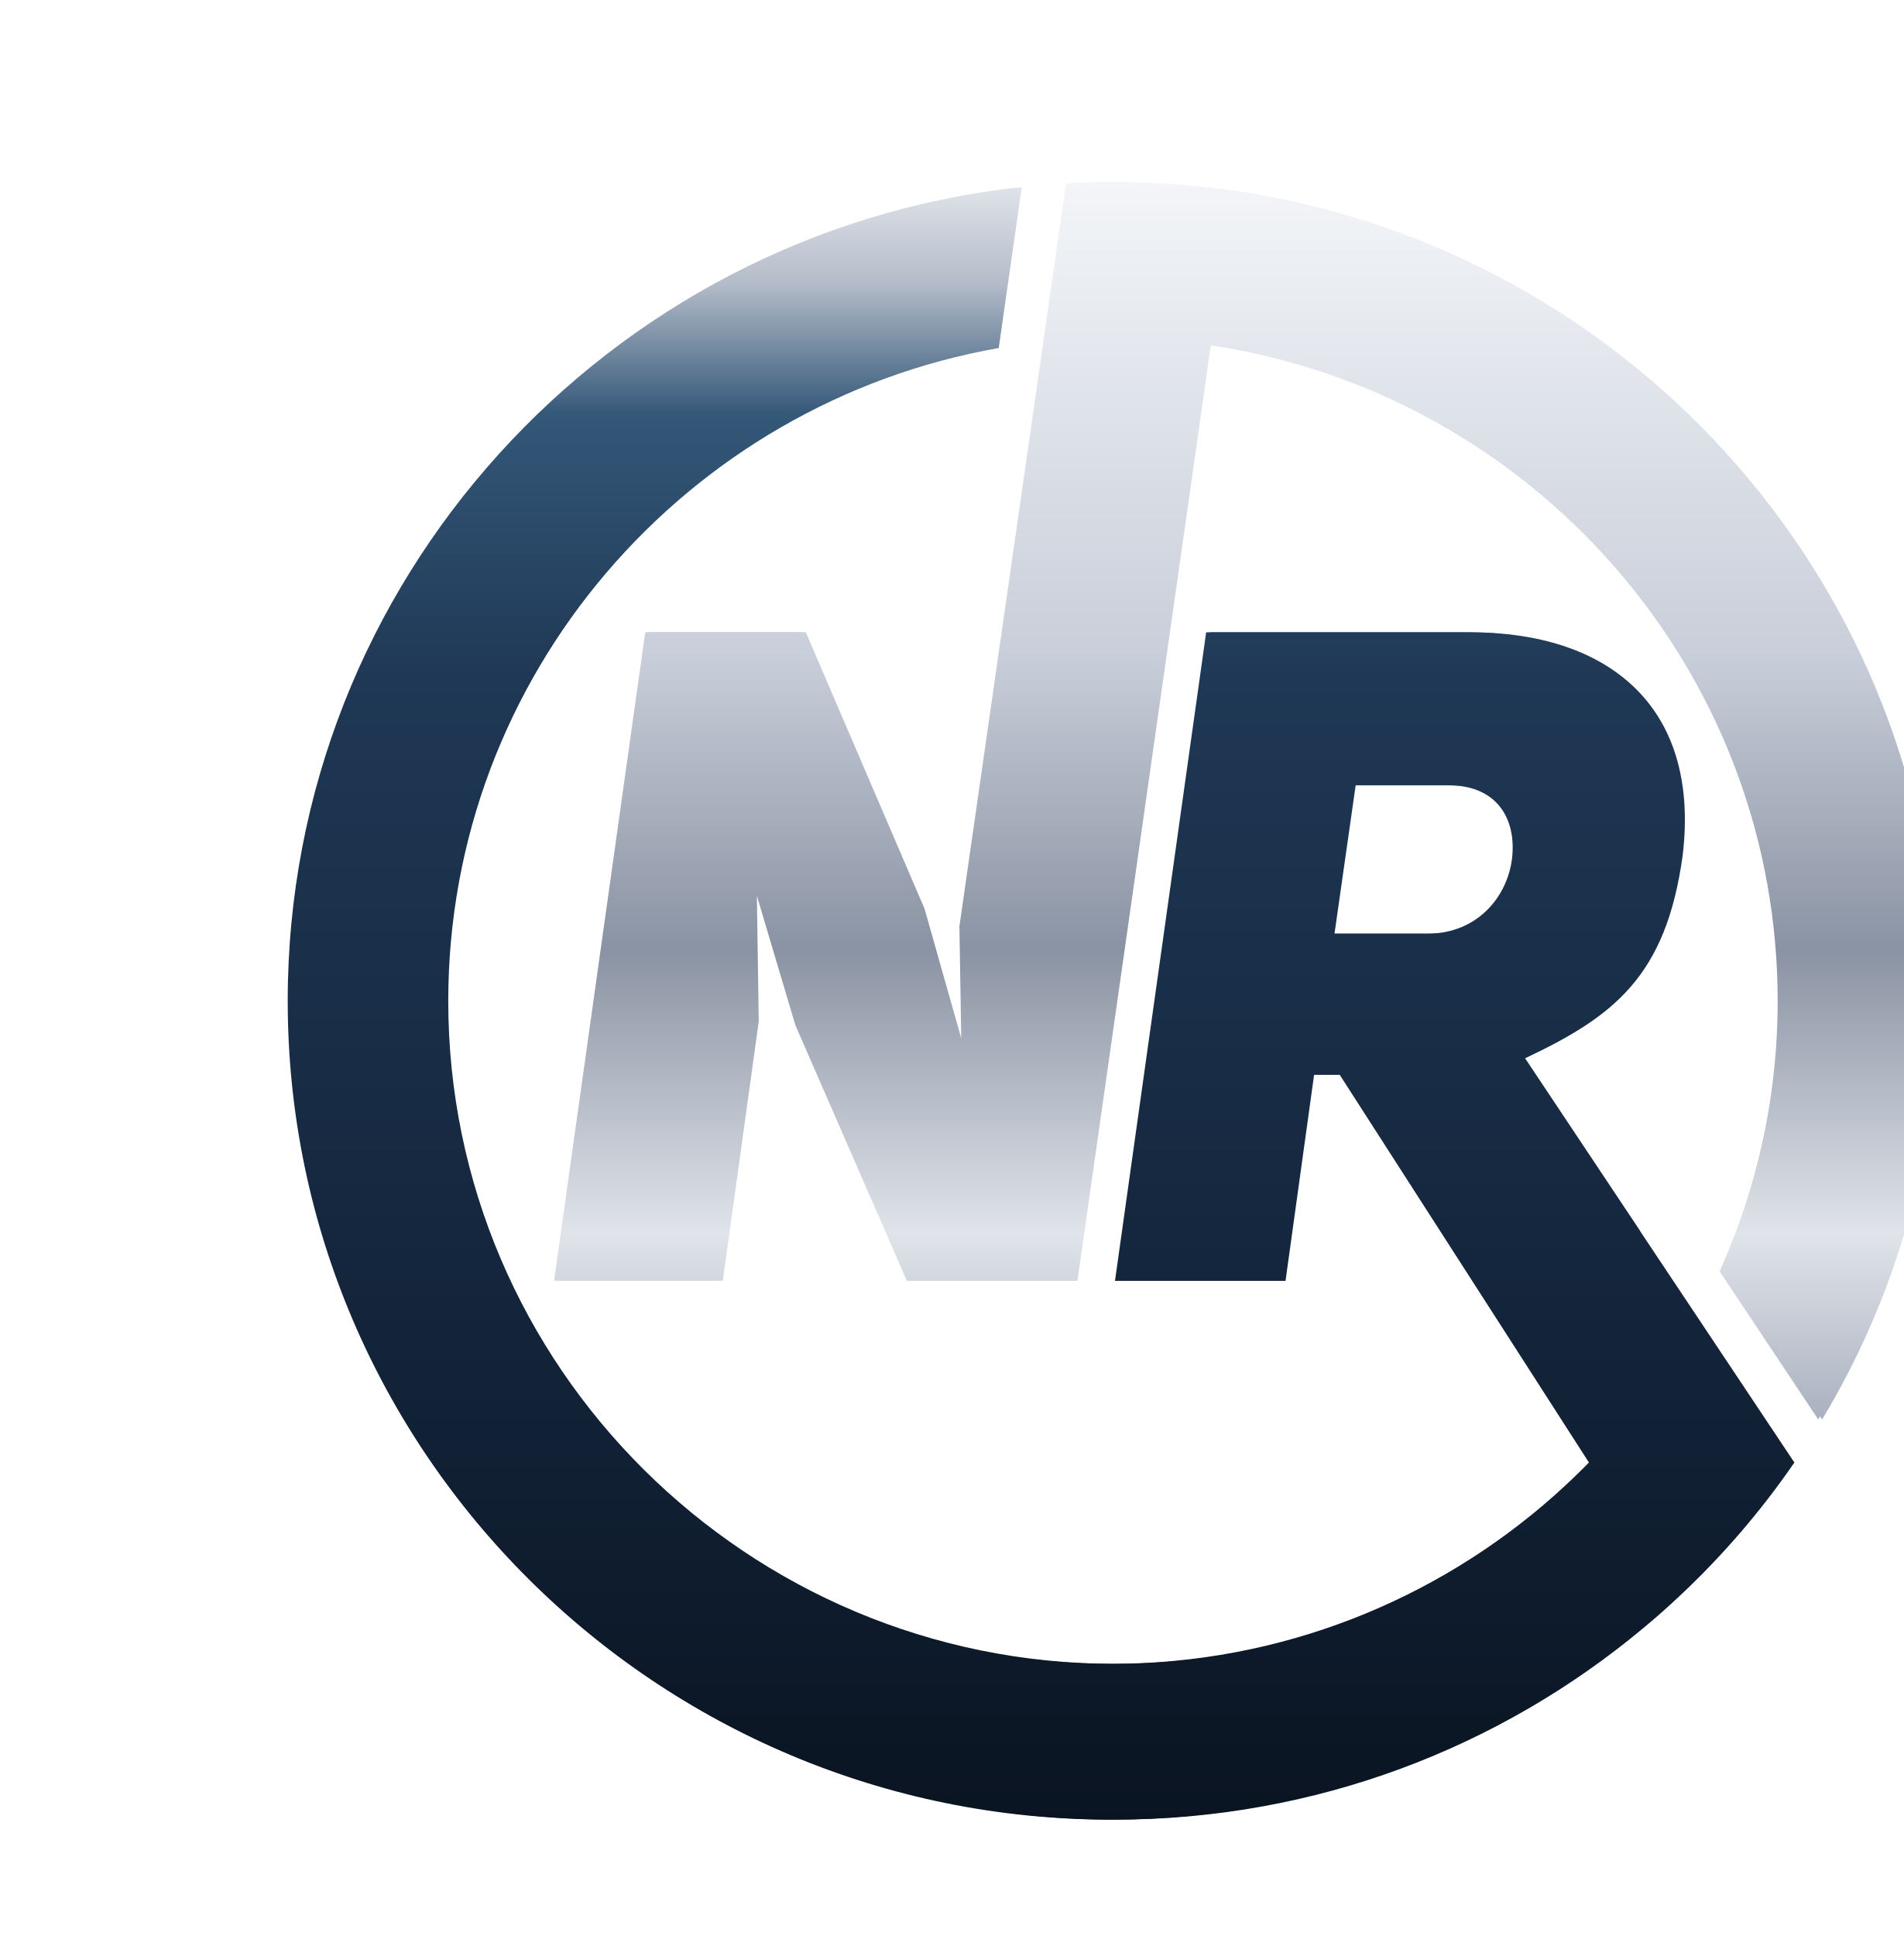
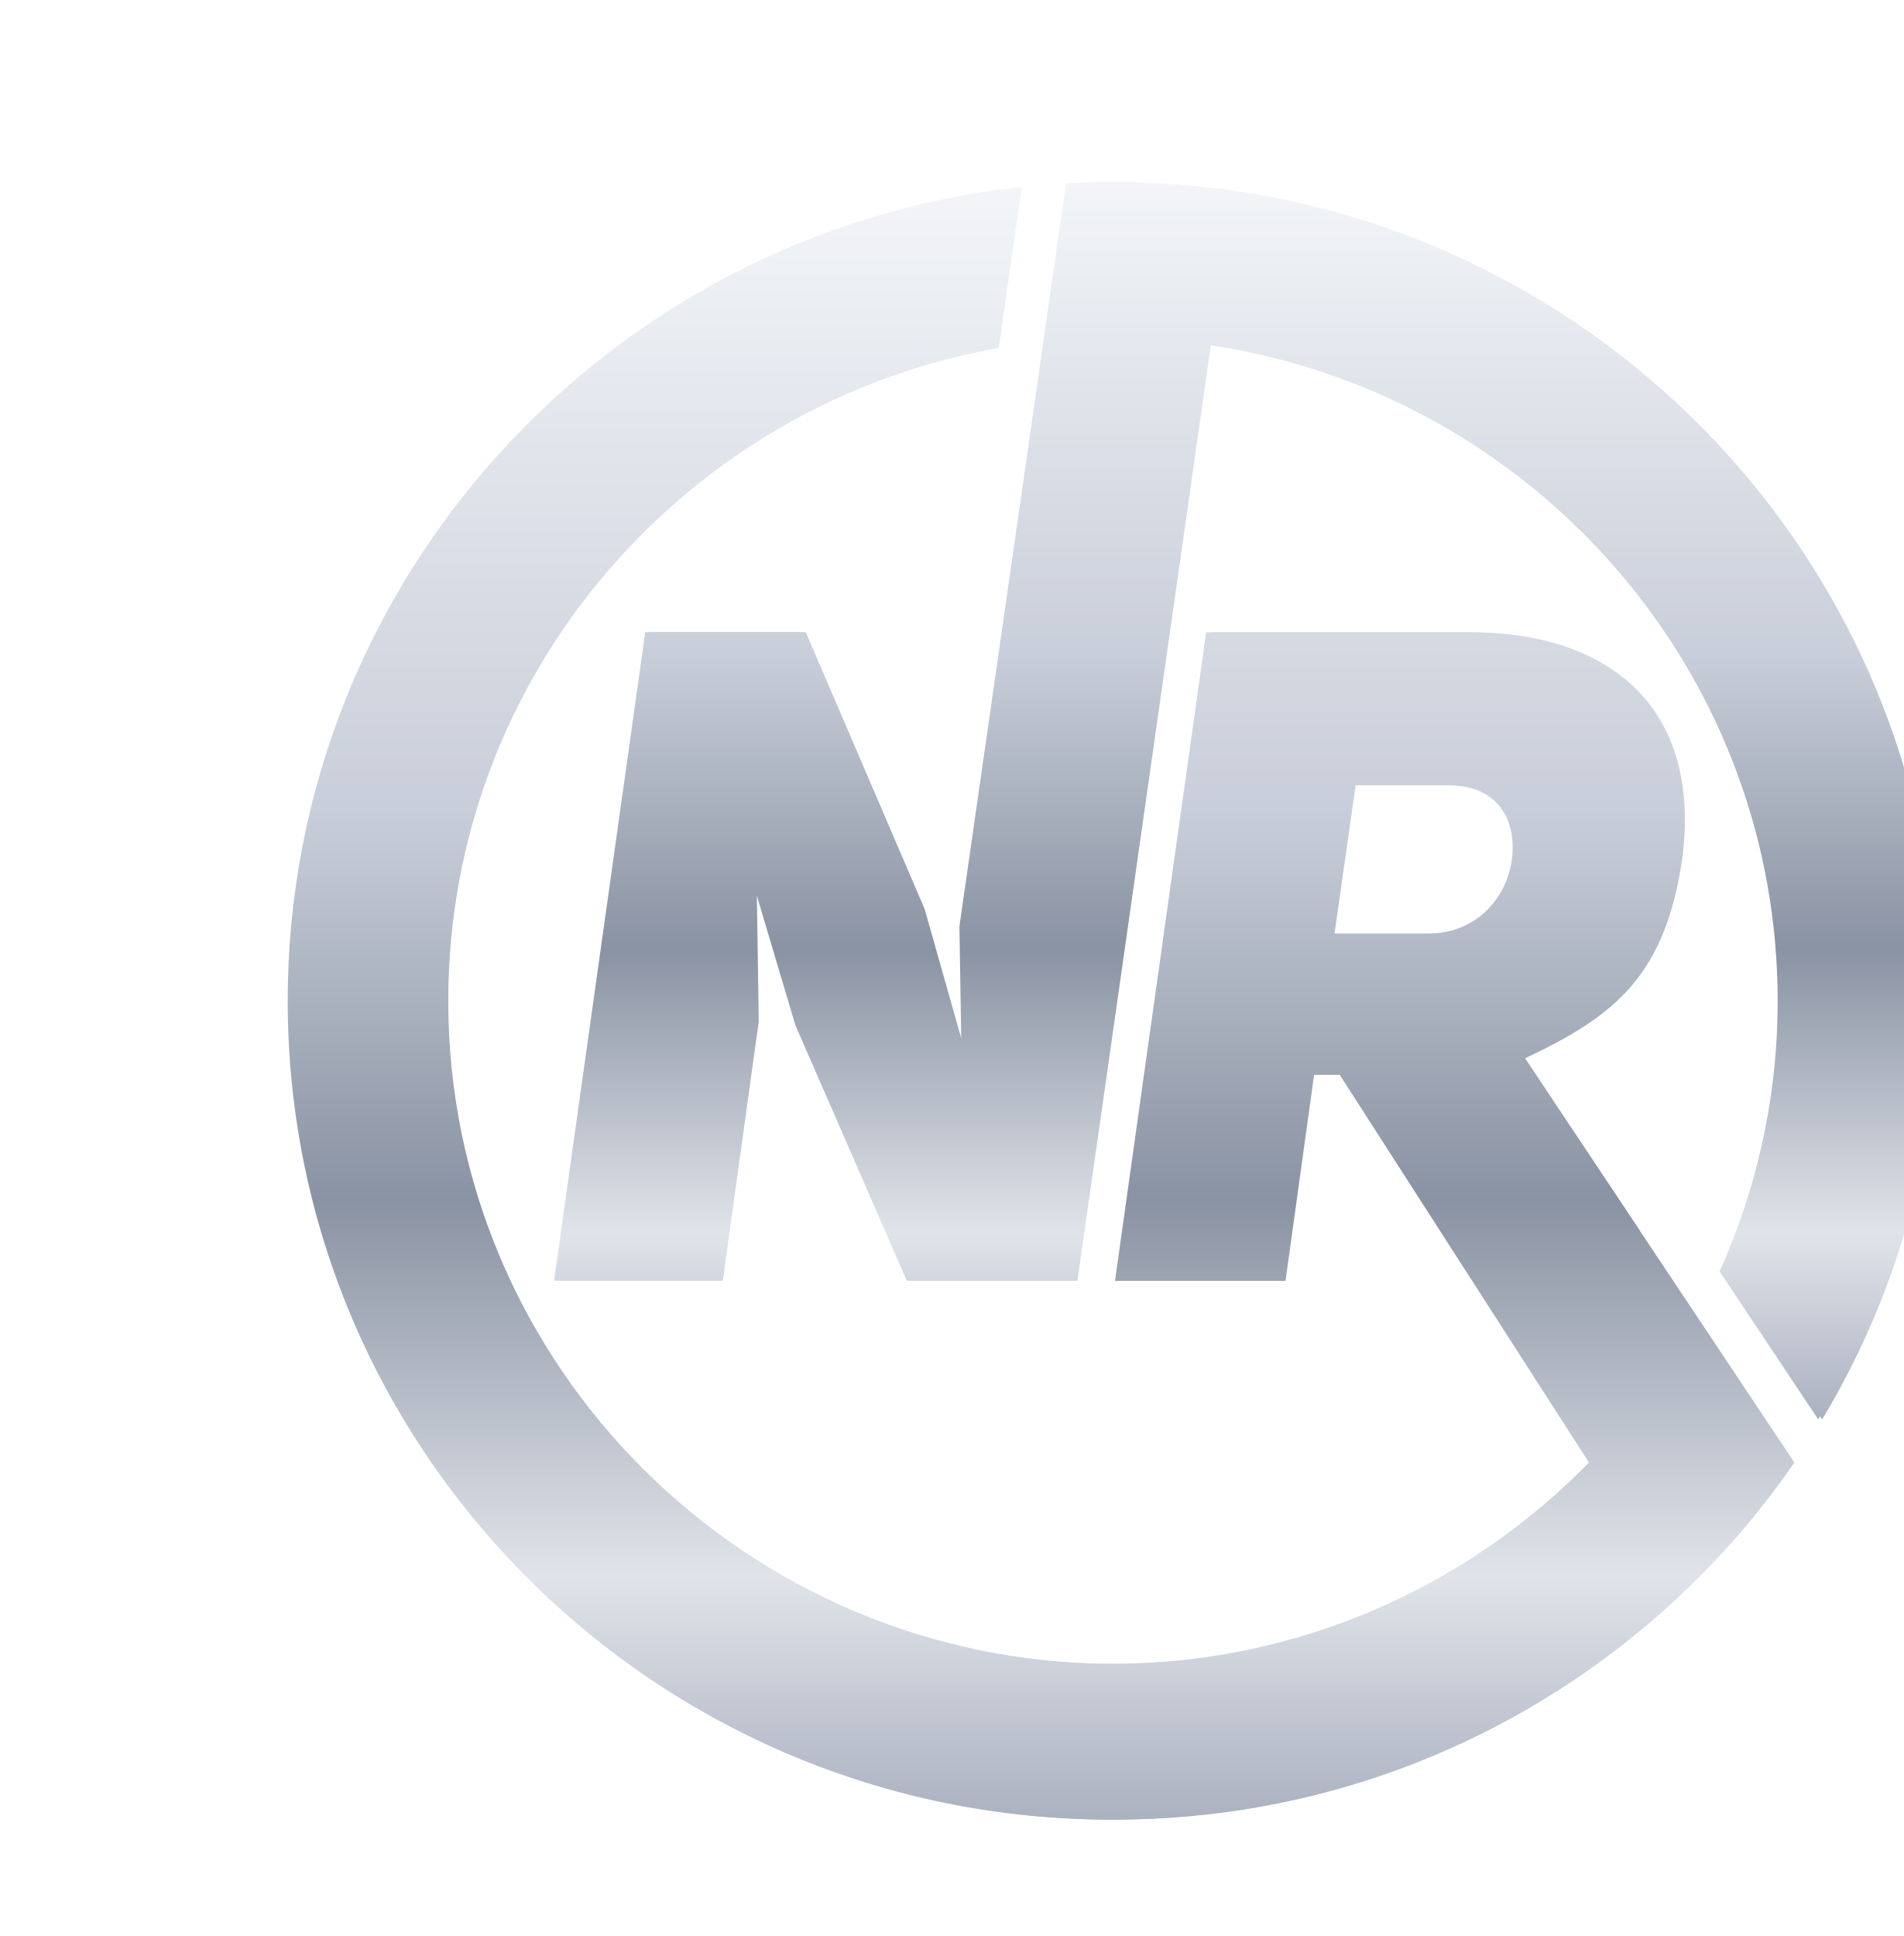
<svg xmlns="http://www.w3.org/2000/svg" id="Layer_1" version="1.1" viewBox="365 380 295 300">
  <defs>
    <linearGradient id="navyGrad" x1="0" y1="0" x2="0" y2="1">
      <stop offset="0%" stop-color="#E0E4EA" />
      <stop offset="6%" stop-color="#B4BCC9" />
      <stop offset="14%" stop-color="#345878" />
      <stop offset="30%" stop-color="#1F3855" />
      <stop offset="70%" stop-color="#13243A" />
      <stop offset="100%" stop-color="#0A1421" />
    </linearGradient>
    <linearGradient id="steelGrad" x1="0" y1="0" x2="0" y2="1">
      <stop offset="0%" stop-color="#F3F5F8" />
      <stop offset="38%" stop-color="#C9CFDA" />
      <stop offset="62%" stop-color="#8A93A3" />
      <stop offset="85%" stop-color="#E0E4EA" />
      <stop offset="100%" stop-color="#AAB1BF" />
    </linearGradient>
    <style>
      .st0 {
        fill: url(#steelGrad);
      }

      .st1 {
-         fill: url(#navyGrad);
+         fill: url(#steelGrad);
      }

      .st2 {
-         fill: url(#navyGrad);
+         fill: url(#steelGrad);
      }
    </style>
  </defs>
  <g>
    <path class="st2" d="M618.56,570.7l-17.8-26.71c13.85-6.53,21.84-12.78,24.41-31.37,2.85-23.57-11.99-34.64-32.84-34.64h-40.4l-14.13,100.5h25.83l4.43-31.94h4.56l28.56,44.42,10.07,15.67c-1.72,1.76-3.51,3.46-5.35,5.1-18.27,16.22-42.36,26.1-68.73,26.1-56.96,0-103.3-46.08-103.3-102.72,0-50.54,36.9-92.68,85.31-101.18l3.57-24.89c-63.58,7.15-113.16,60.96-113.16,126.07,0,69.95,57.24,126.86,127.58,126.86,31.17,0,59.77-11.18,81.94-29.71,1.88-1.56,3.72-3.18,5.5-4.86,6.69-6.25,12.69-13.22,17.88-20.77l-14.76-22.14-9.19-13.78ZM599.33,513.04c-.7,5.82-5.28,11.64-13.13,11.64h-14.98l3.28-22.99h14.99c7.56,0,10.56,5.25,9.84,11.36Z" />
    <path class="st0" d="M562.66,410.76c-2.38-.47-4.77-.89-7.19-1.23-5.97-.86-12.08-1.3-18.28-1.3-2.34,0-4.67.06-6.98.19l-3.51,24.48-3.47,24.21-9.54,66.42.28,17.32-.57.14-5.71-20.16-18.41-42.87h-24.28l-14.13,100.5h25.55l5.57-40.17-.29-19.44.57-.14,6,20.16,17.27,39.6h25.84l17.64-123.68,3.04-21.36c2.43.35,4.82.78,7.19,1.3,46.41,10.07,81.25,51.25,81.25,100.37,0,14.92-3.22,29.09-9,41.9l15.29,22.96c11.42-18.98,17.98-41.17,17.98-64.85,0-61.29-43.92-112.57-102.11-124.34Z" />
  </g>
  <g>
    <path class="st1" d="M619.16,570.7l-17.8-26.71c13.85-6.53,21.84-12.78,24.41-31.37,2.85-23.57-11.99-34.64-32.84-34.64h-40.4l-14.13,100.5h25.83l4.43-31.94h4.56l28.56,44.42,10.07,15.67c-1.72,1.76-3.51,3.46-5.35,5.1-18.27,16.22-42.36,26.1-68.73,26.1-56.96,0-103.3-46.08-103.3-102.72,0-50.54,36.9-92.68,85.31-101.18l3.57-24.89c-63.58,7.15-113.16,60.96-113.16,126.07,0,69.95,57.24,126.86,127.58,126.86,31.17,0,59.77-11.18,81.94-29.71,1.88-1.56,3.72-3.18,5.5-4.86,6.69-6.25,12.69-13.22,17.88-20.77l-14.76-22.14-9.19-13.78ZM599.93,513.04c-.7,5.82-5.28,11.64-13.13,11.64h-14.98l3.28-22.99h14.99c7.56,0,10.56,5.25,9.84,11.36Z" />
    <path class="st0" d="M563.26,410.76c-2.38-.47-4.77-.89-7.19-1.23-5.97-.86-12.08-1.3-18.28-1.3-2.34,0-4.67.06-6.98.19l-3.51,24.48-3.47,24.21-9.54,66.42.28,17.32-.57.14-5.71-20.16-18.41-42.87h-24.28l-14.13,100.5h25.55l5.57-40.17-.29-19.44.57-.14,6,20.16,17.27,39.6h25.84l17.64-123.68,3.04-21.36c2.43.35,4.82.78,7.19,1.3,46.41,10.07,81.25,51.25,81.25,100.37,0,14.92-3.22,29.09-9,41.9l15.29,22.96c11.42-18.98,17.98-41.17,17.98-64.85,0-61.29-43.92-112.57-102.11-124.34Z" />
  </g>
</svg>
